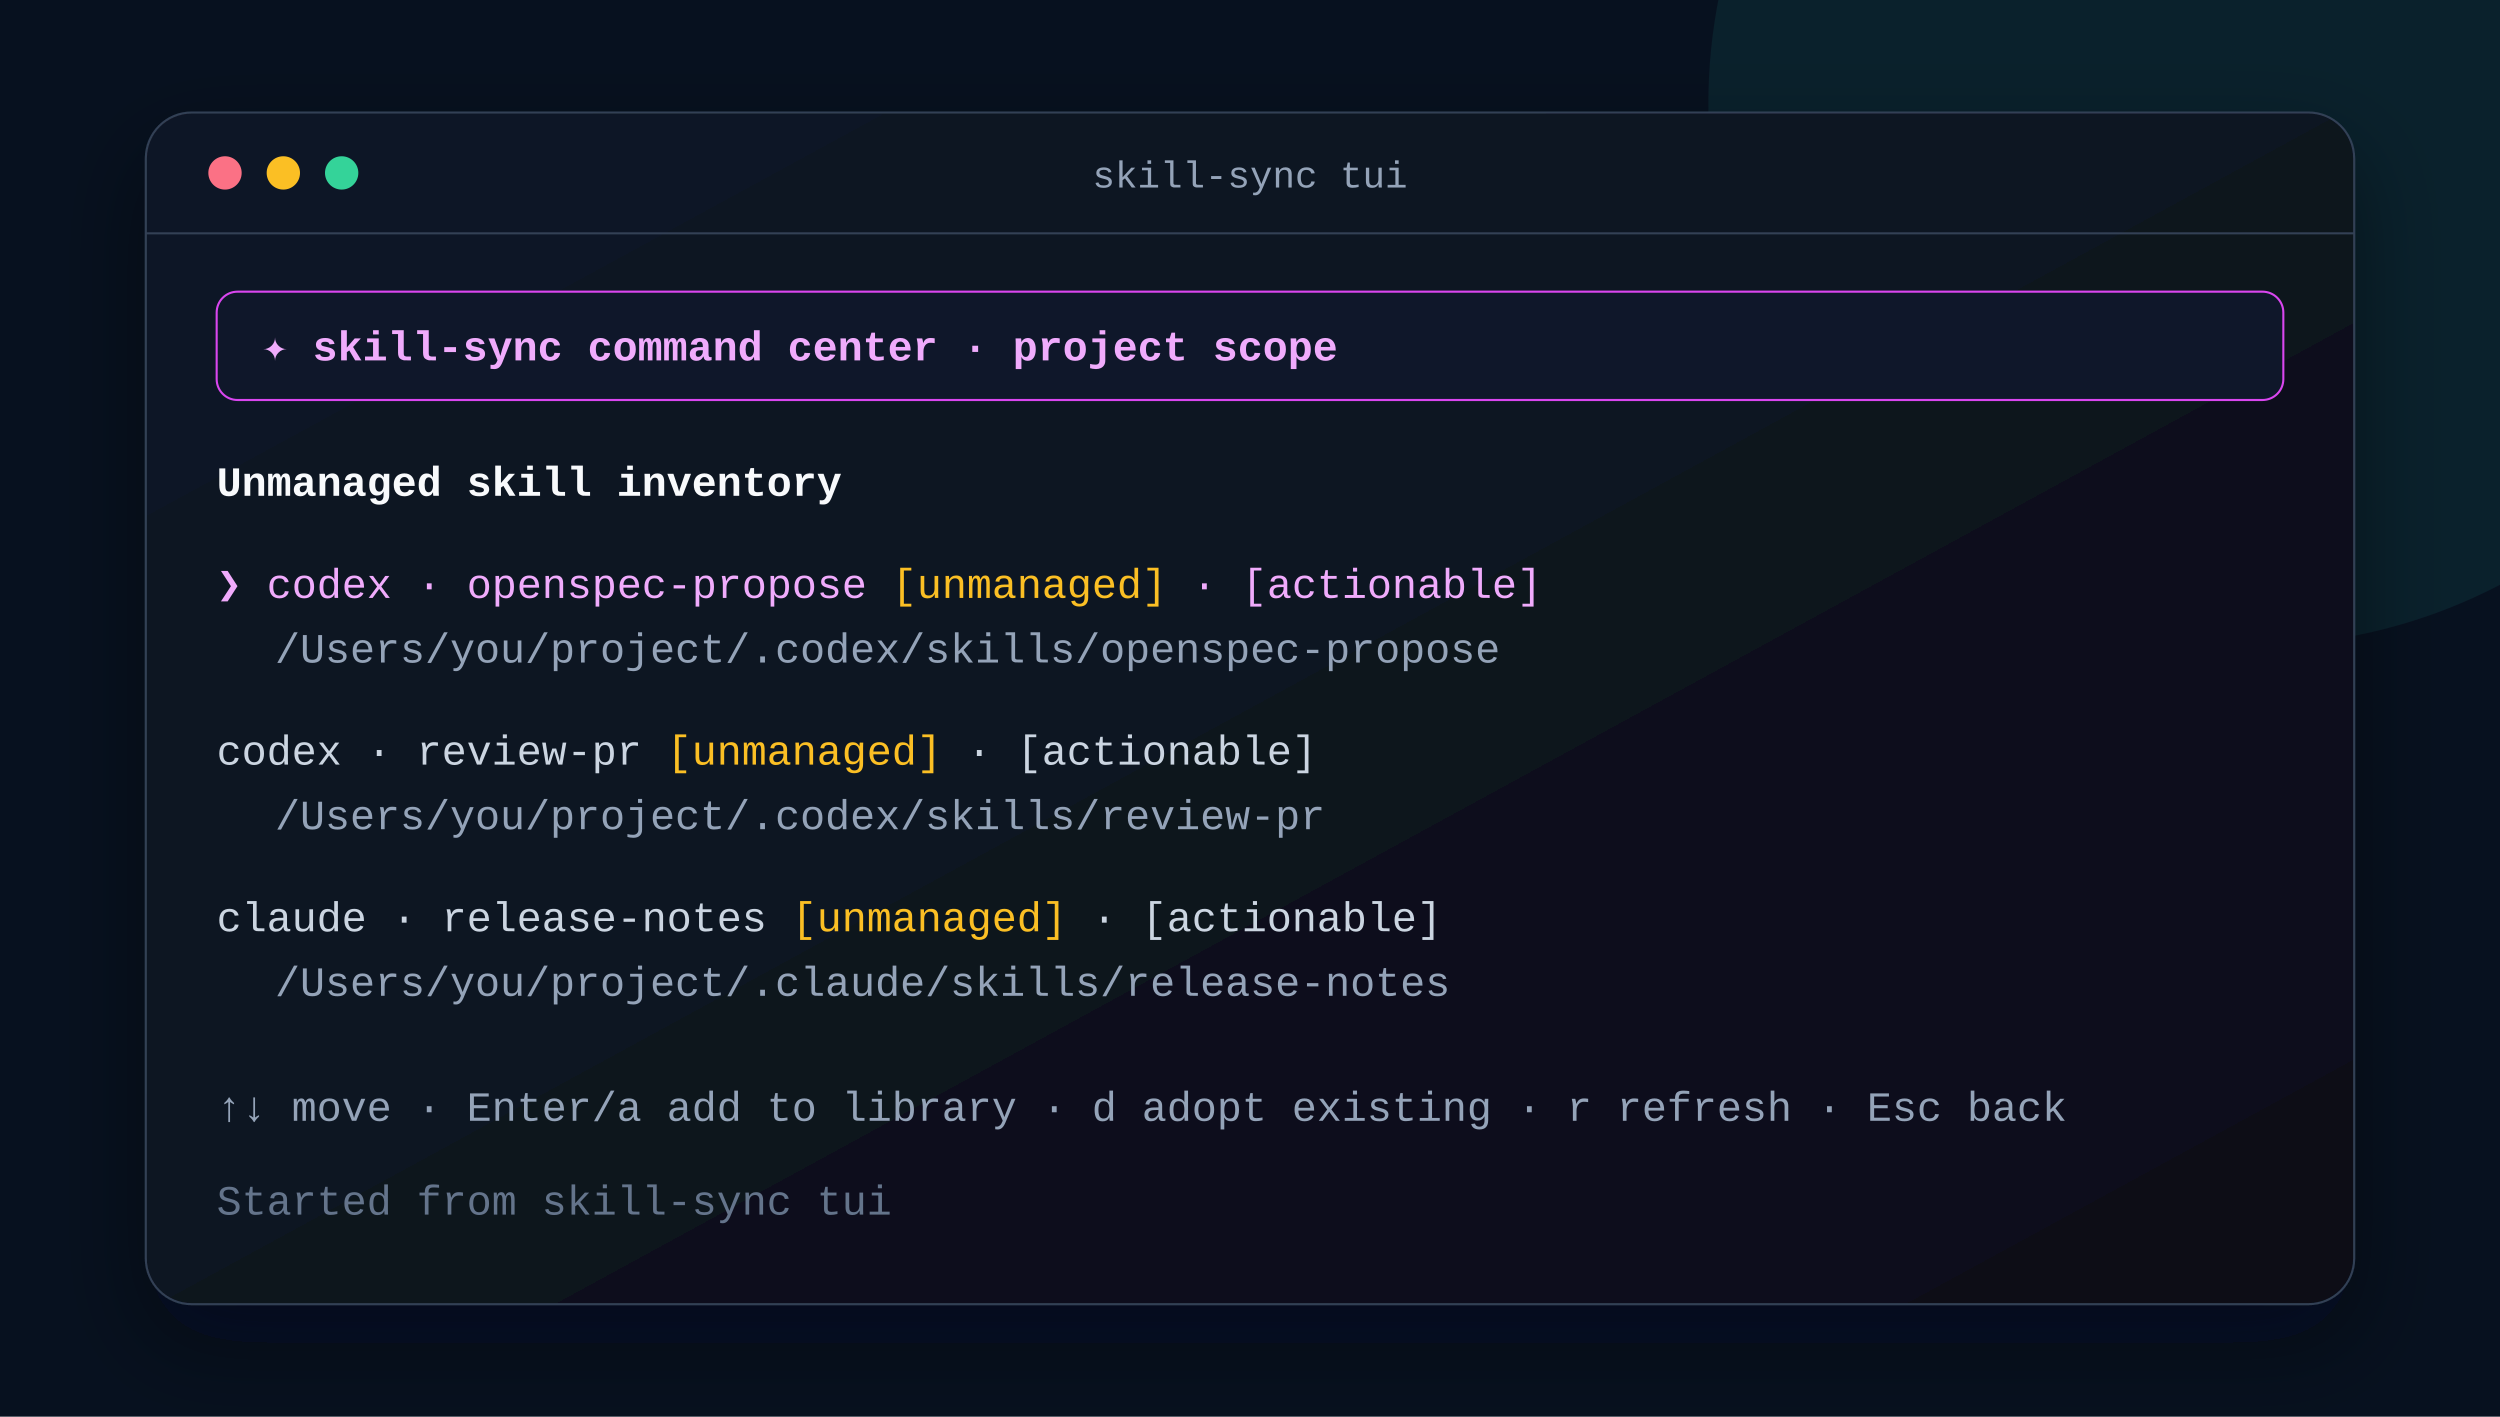
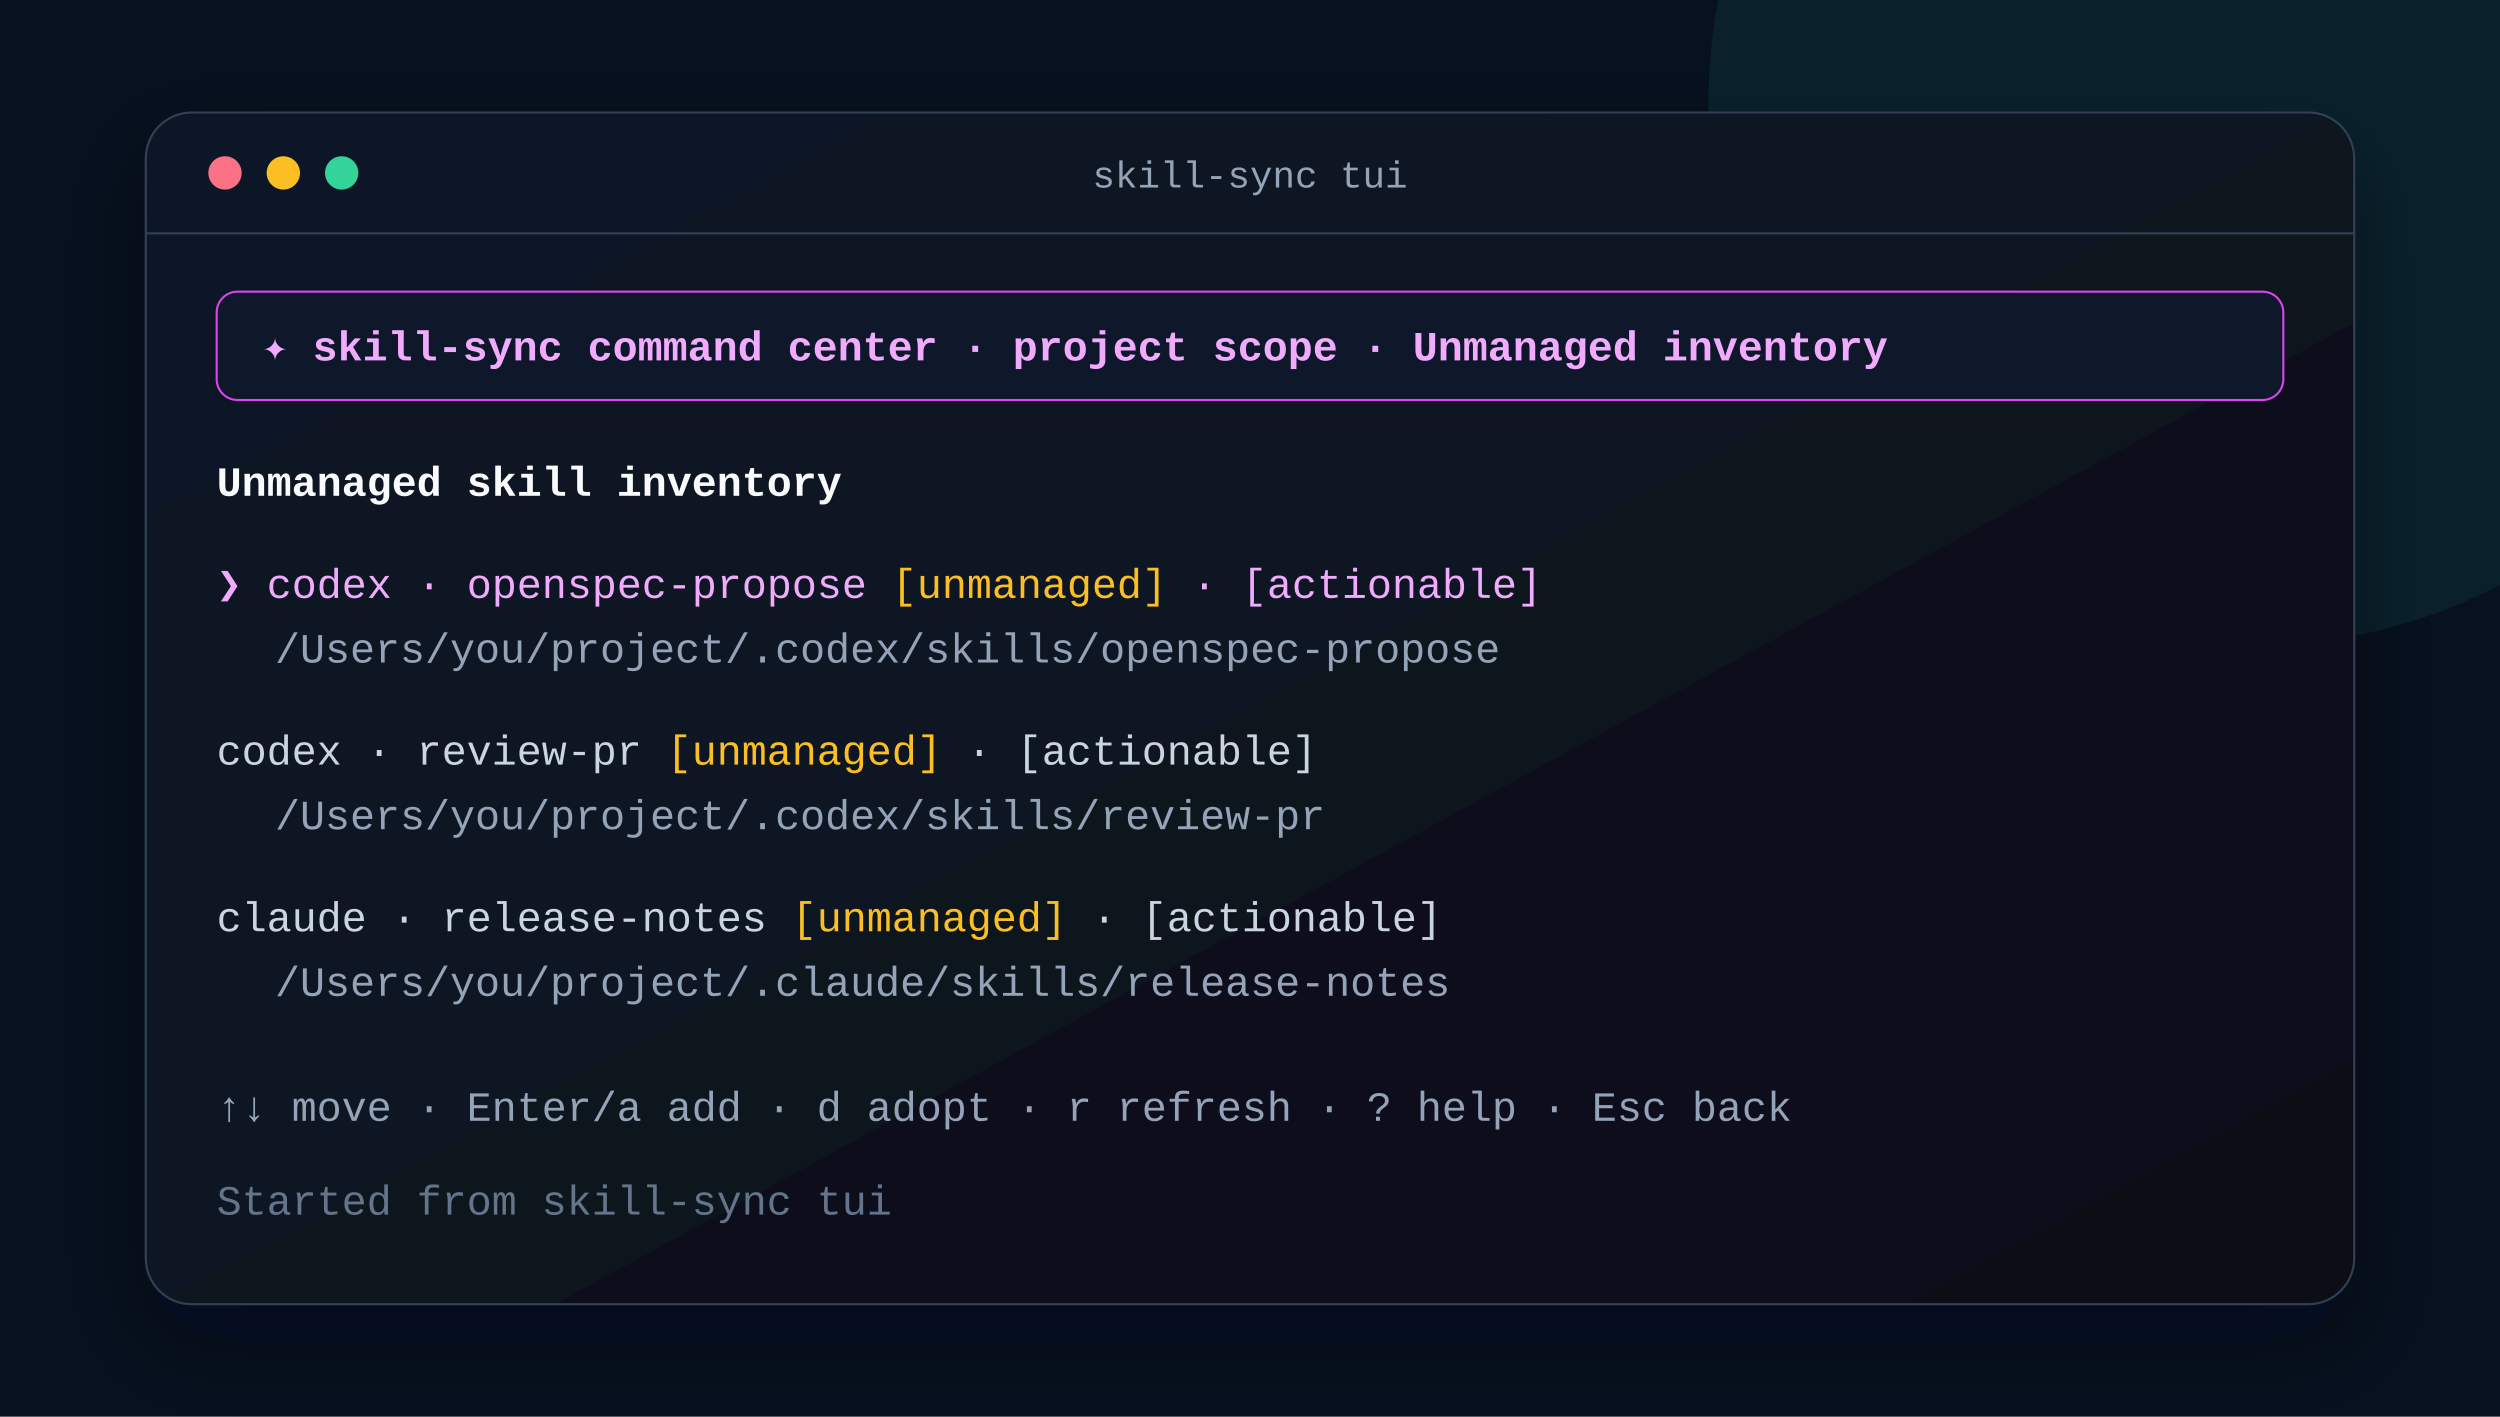
<svg xmlns="http://www.w3.org/2000/svg" width="1200" height="680" viewBox="0 0 1200 680" role="img" aria-labelledby="title desc">
  <defs>
    <filter id="shadow" x="-10%" y="-15%" width="120%" height="135%">
      <feDropShadow dx="0" dy="18" stdDeviation="22" flood-color="#020617" flood-opacity="0.42" />
    </filter>
    <linearGradient id="screen" x1="0" y1="0" x2="1" y2="1">
      <stop offset="0" stop-color="#111827" />
      <stop offset="1" stop-color="#080d18" />
    </linearGradient>
  </defs>
  <rect width="1200" height="680" fill="#07111f" />
  <circle cx="1080" cy="50" r="260" fill="#2dd4bf" opacity="0.08" />
  <rect x="70" y="54" width="1060" height="572" rx="22" fill="url(#screen)" stroke="#334155" filter="url(#shadow)" />
  <path d="M70 112h1060" stroke="#334155" />
  <circle cx="108" cy="83" r="8" fill="#fb7185" />
  <circle cx="136" cy="83" r="8" fill="#fbbf24" />
  <circle cx="164" cy="83" r="8" fill="#34d399" />
  <text x="600" y="90" fill="#94a3b8" font-family="SFMono-Regular,Consolas,Liberation Mono,monospace" font-size="18" text-anchor="middle">skill-sync tui</text>
  <g font-family="SFMono-Regular,Consolas,Liberation Mono,monospace" font-size="20">
    <rect x="104" y="140" width="992" height="52" rx="10" fill="#0f172a" stroke="#d946ef" />
-     <text x="126" y="173" fill="#f0abfc" font-weight="700">✦ skill-sync command center · project scope</text>
+     <text x="126" y="173" fill="#f0abfc" font-weight="700">✦ skill-sync command center · project scope · Unmanaged inventory</text>
    <text x="104" y="238" fill="#f8fafc" font-weight="700">Unmanaged skill inventory</text>
    <text x="104" y="287" fill="#f0abfc">❯ codex · openspec-propose <tspan fill="#fbbf24">[unmanaged]</tspan> · [actionable]</text>
    <text x="132" y="318" fill="#94a3b8">/Users/you/project/.codex/skills/openspec-propose</text>
    <text x="104" y="367" fill="#cbd5e1">  codex · review-pr <tspan fill="#fbbf24">[unmanaged]</tspan> · [actionable]</text>
    <text x="132" y="398" fill="#94a3b8">/Users/you/project/.codex/skills/review-pr</text>
    <text x="104" y="447" fill="#cbd5e1">  claude · release-notes <tspan fill="#fbbf24">[unmanaged]</tspan> · [actionable]</text>
    <text x="132" y="478" fill="#94a3b8">/Users/you/project/.claude/skills/release-notes</text>
-     <text x="104" y="538" fill="#94a3b8">↑↓ move · Enter/a add to library · d adopt existing · r refresh · Esc back</text>
+     <text x="104" y="538" fill="#94a3b8">↑↓ move · Enter/a add · d adopt · r refresh · ? help · Esc back</text>
    <text x="104" y="583" fill="#64748b">Started from skill-sync tui</text>
  </g>
</svg>
